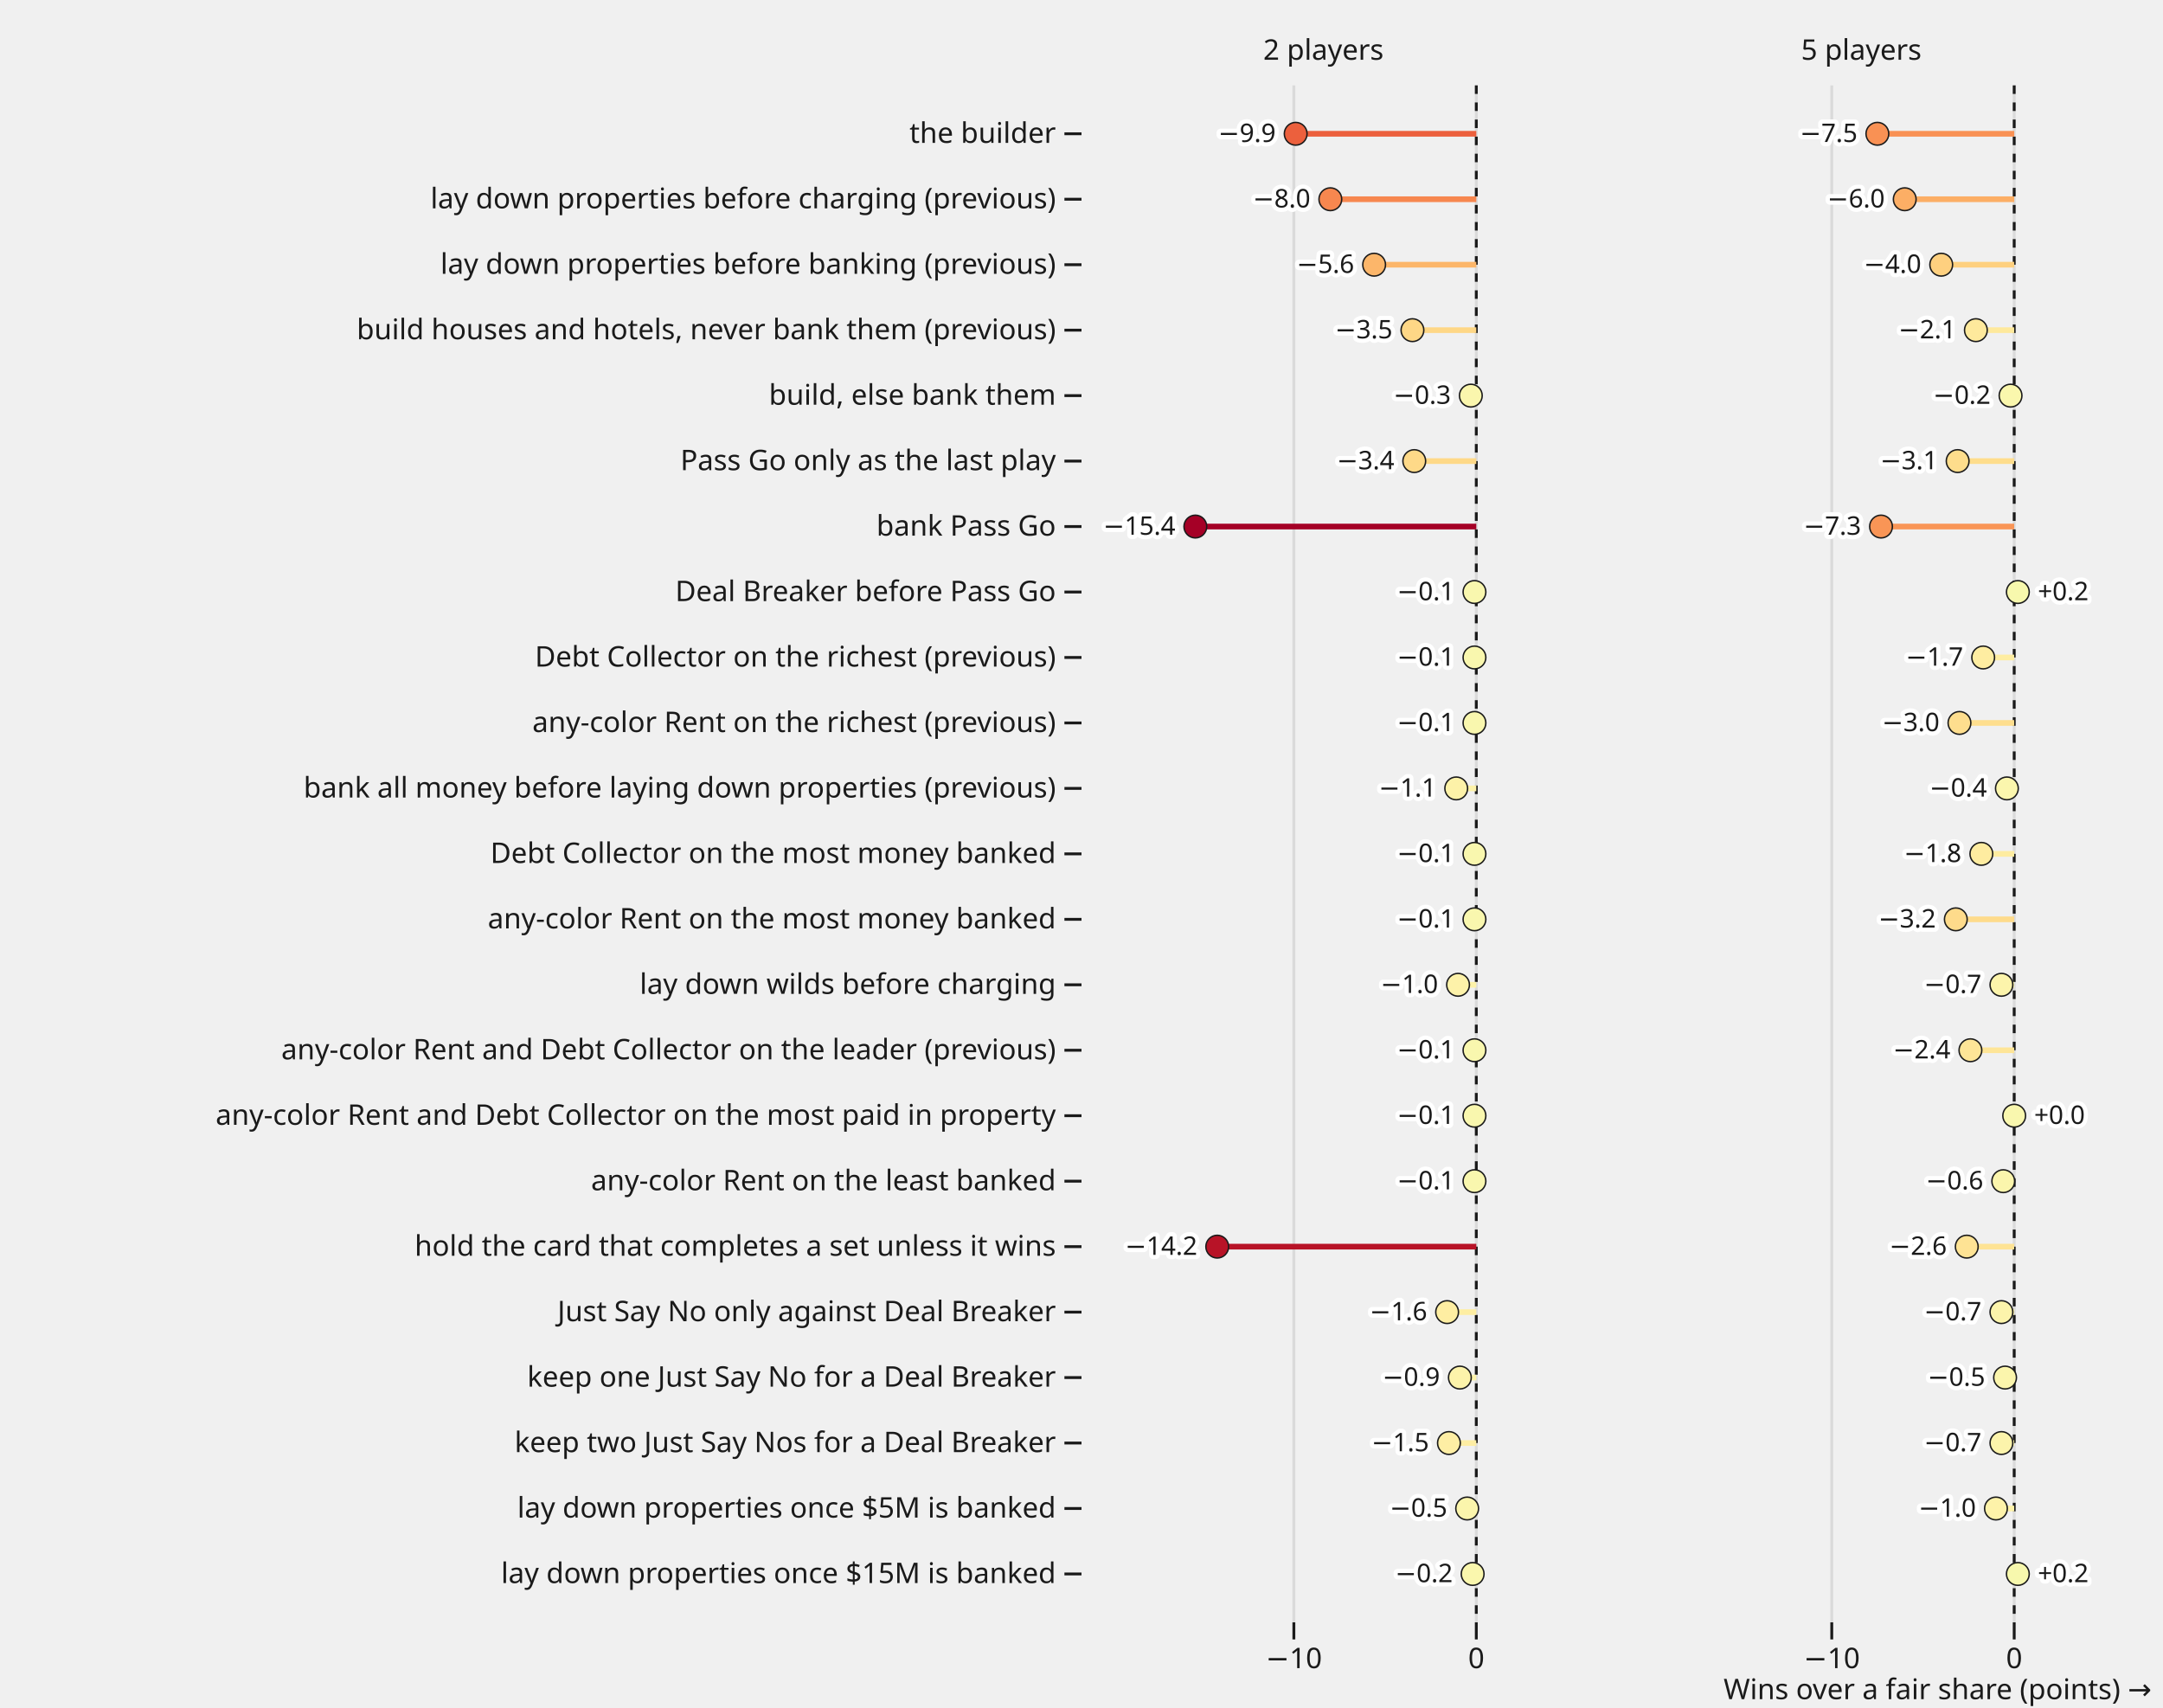
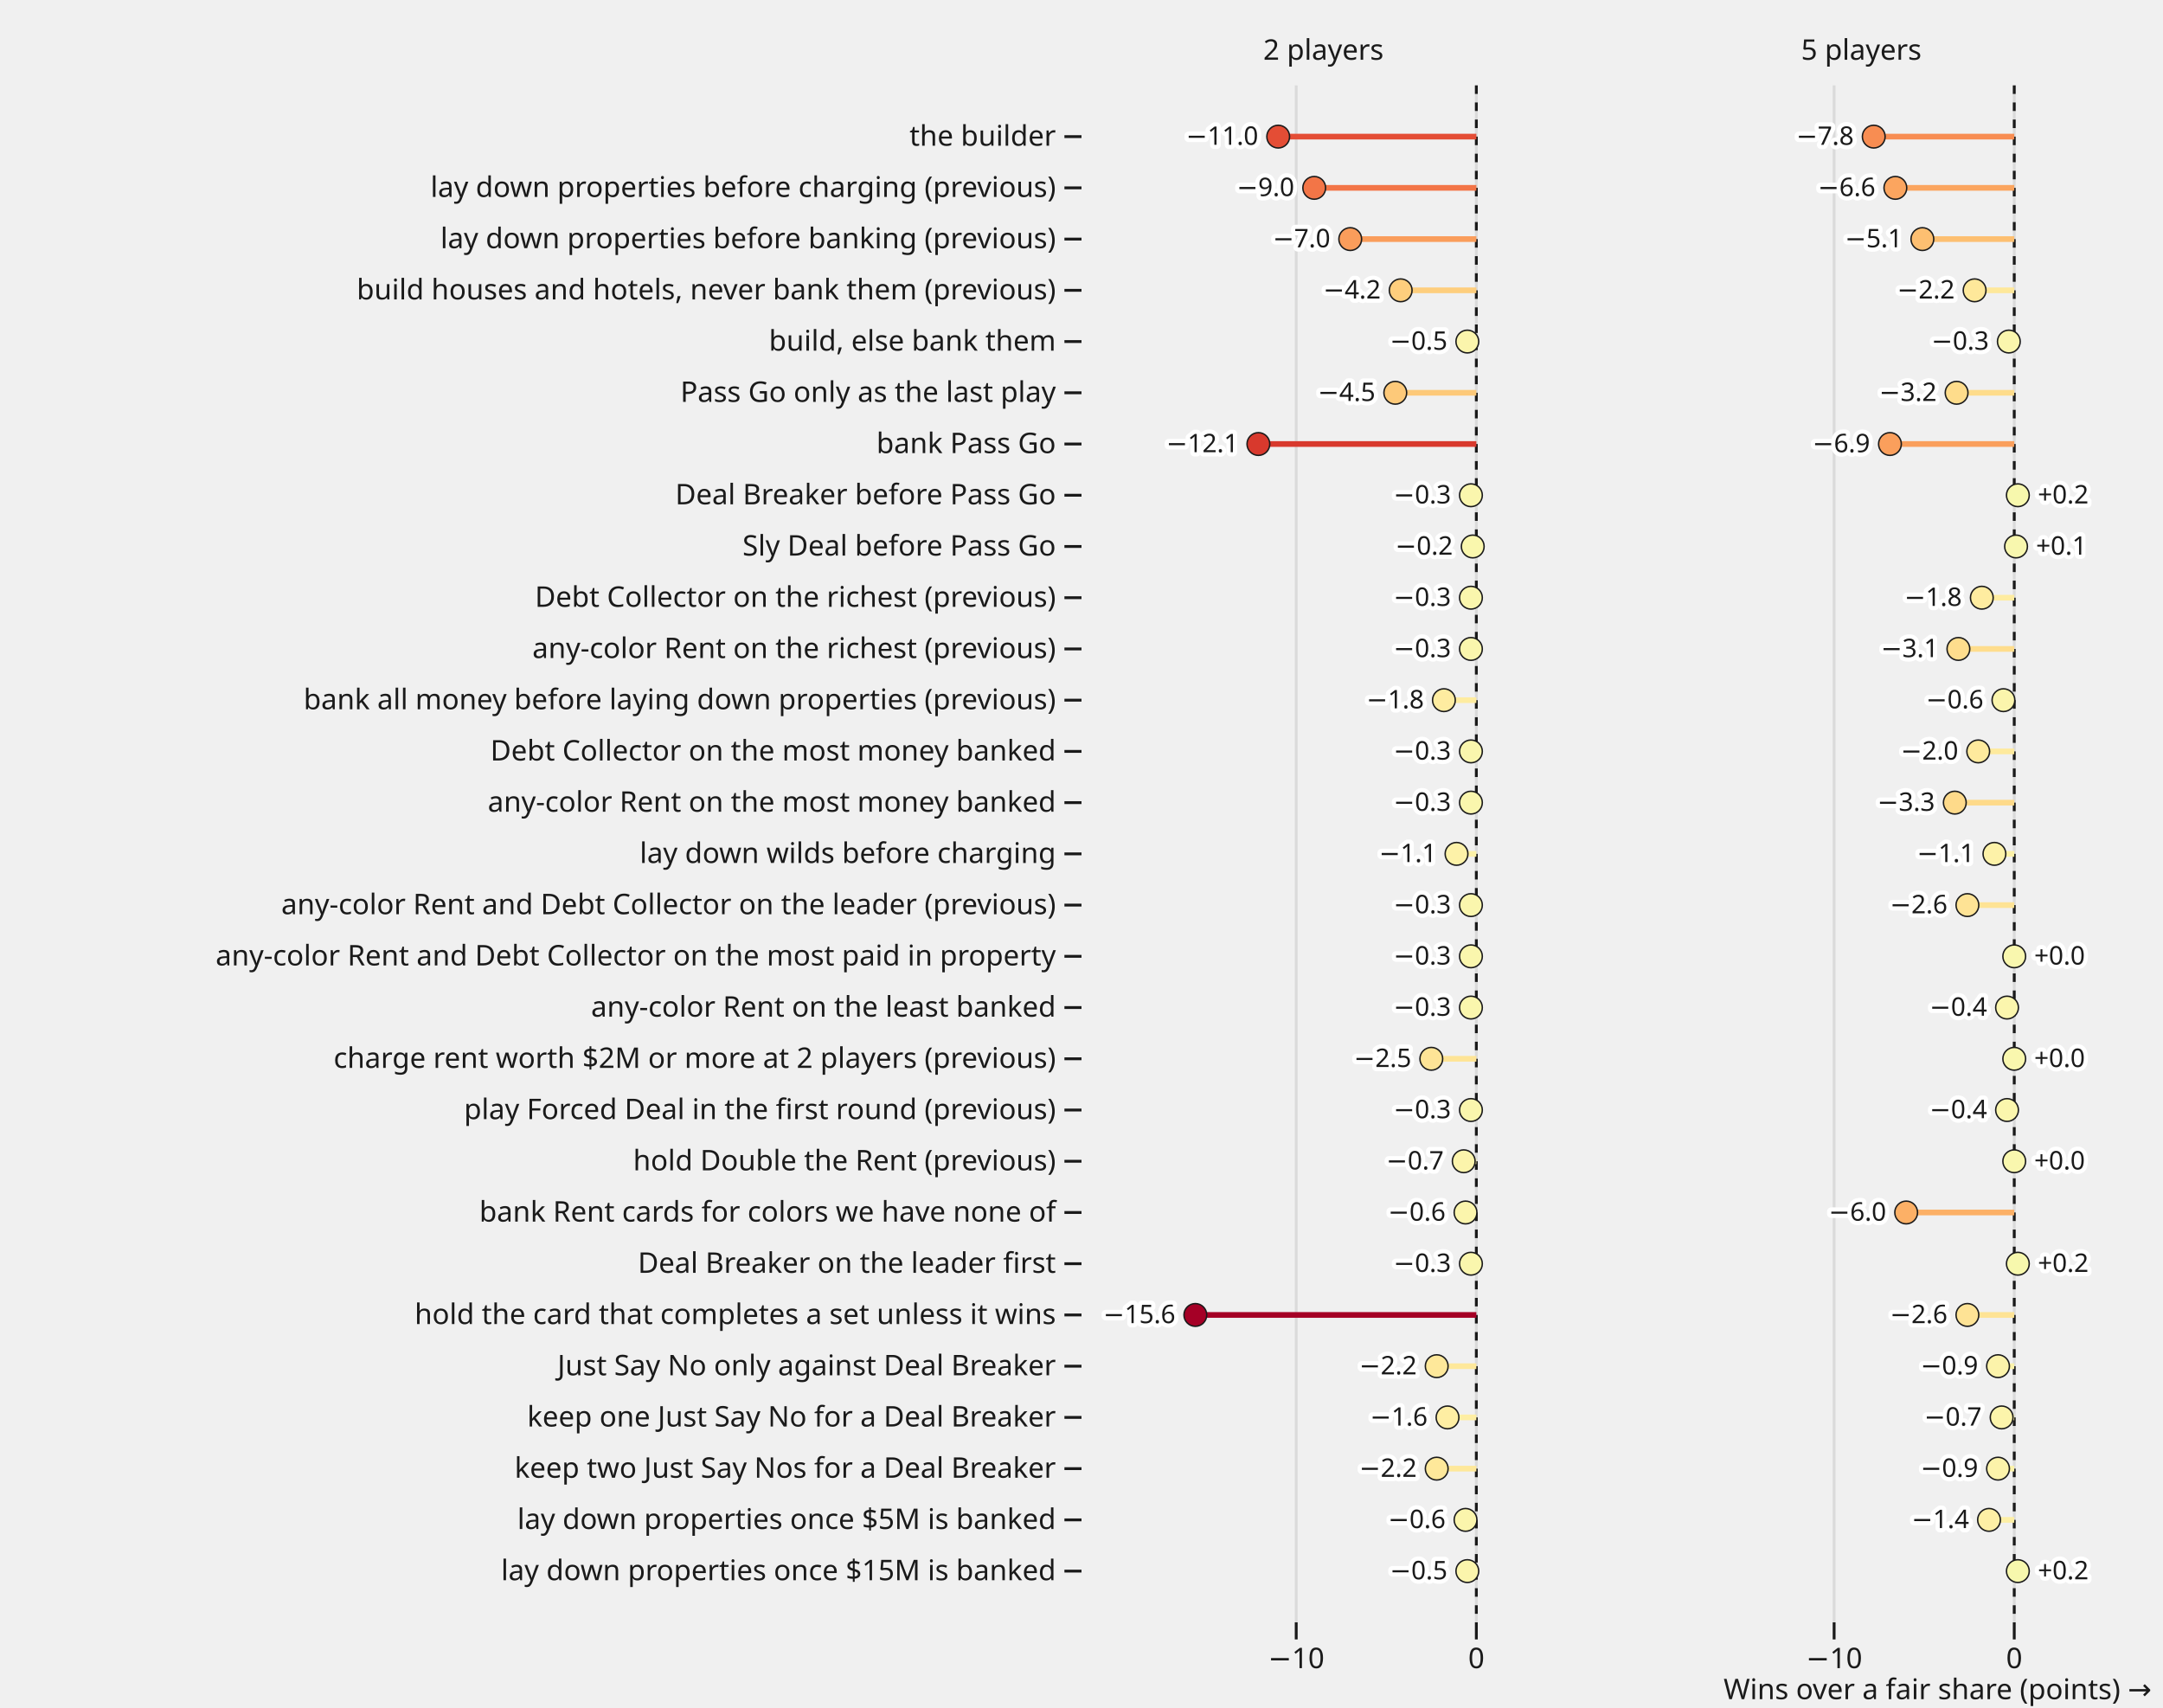
<svg xmlns="http://www.w3.org/2000/svg" class="plot-d6a7b5" fill="currentColor" font-family="system-ui, sans-serif" font-size="10" text-anchor="middle" width="760" height="600" viewBox="0 0 760 600" style="background: rgb(255, 255, 255); color: rgb(26, 26, 26);">
  <style>@media (prefers-color-scheme: dark) { :root { filter: invert(1) hue-rotate(180deg); background: none !important } }</style>
  <style>:where(.plot-d6a7b5) {
  --plot-background: white;
  display: block;
  height: auto;
  height: intrinsic;
  max-width: 100%;
}
:where(.plot-d6a7b5 text),
:where(.plot-d6a7b5 tspan) {
  white-space: pre;
}</style>
  <g aria-label="fx-axis tick label" transform="translate(0,-9)">
    <g transform="translate(0,0)">
      <text transform="translate(465,30)">2 players</text>
    </g>
    <g transform="translate(189,0)">
      <text transform="translate(465,30)">5 players</text>
    </g>
  </g>
  <g aria-label="y-axis tick" aria-hidden="true">
    <g fill="none" stroke="currentColor" transform="translate(0,0)">
-       <path transform="translate(380,47)" d="M0,0L-6,0" />
-       <path transform="translate(380,70)" d="M0,0L-6,0" />
-       <path transform="translate(380,93)" d="M0,0L-6,0" />
-       <path transform="translate(380,116)" d="M0,0L-6,0" />
-       <path transform="translate(380,139)" d="M0,0L-6,0" />
-       <path transform="translate(380,162)" d="M0,0L-6,0" />
-       <path transform="translate(380,185)" d="M0,0L-6,0" />
-       <path transform="translate(380,208)" d="M0,0L-6,0" />
-       <path transform="translate(380,231)" d="M0,0L-6,0" />
-       <path transform="translate(380,254)" d="M0,0L-6,0" />
-       <path transform="translate(380,277)" d="M0,0L-6,0" />
+       <path transform="translate(380,48)" d="M0,0L-6,0" />
+       <path transform="translate(380,66)" d="M0,0L-6,0" />
+       <path transform="translate(380,84)" d="M0,0L-6,0" />
+       <path transform="translate(380,102)" d="M0,0L-6,0" />
+       <path transform="translate(380,120)" d="M0,0L-6,0" />
+       <path transform="translate(380,138)" d="M0,0L-6,0" />
+       <path transform="translate(380,156)" d="M0,0L-6,0" />
+       <path transform="translate(380,174)" d="M0,0L-6,0" />
+       <path transform="translate(380,192)" d="M0,0L-6,0" />
+       <path transform="translate(380,210)" d="M0,0L-6,0" />
+       <path transform="translate(380,228)" d="M0,0L-6,0" />
+       <path transform="translate(380,246)" d="M0,0L-6,0" />
+       <path transform="translate(380,264)" d="M0,0L-6,0" />
+       <path transform="translate(380,282)" d="M0,0L-6,0" />
      <path transform="translate(380,300)" d="M0,0L-6,0" />
-       <path transform="translate(380,323)" d="M0,0L-6,0" />
-       <path transform="translate(380,346)" d="M0,0L-6,0" />
-       <path transform="translate(380,369)" d="M0,0L-6,0" />
-       <path transform="translate(380,392)" d="M0,0L-6,0" />
-       <path transform="translate(380,415)" d="M0,0L-6,0" />
-       <path transform="translate(380,438)" d="M0,0L-6,0" />
-       <path transform="translate(380,461)" d="M0,0L-6,0" />
-       <path transform="translate(380,484)" d="M0,0L-6,0" />
-       <path transform="translate(380,507)" d="M0,0L-6,0" />
-       <path transform="translate(380,530)" d="M0,0L-6,0" />
-       <path transform="translate(380,553)" d="M0,0L-6,0" />
+       <path transform="translate(380,318)" d="M0,0L-6,0" />
+       <path transform="translate(380,336)" d="M0,0L-6,0" />
+       <path transform="translate(380,354)" d="M0,0L-6,0" />
+       <path transform="translate(380,372)" d="M0,0L-6,0" />
+       <path transform="translate(380,390)" d="M0,0L-6,0" />
+       <path transform="translate(380,408)" d="M0,0L-6,0" />
+       <path transform="translate(380,426)" d="M0,0L-6,0" />
+       <path transform="translate(380,444)" d="M0,0L-6,0" />
+       <path transform="translate(380,462)" d="M0,0L-6,0" />
+       <path transform="translate(380,480)" d="M0,0L-6,0" />
+       <path transform="translate(380,498)" d="M0,0L-6,0" />
+       <path transform="translate(380,516)" d="M0,0L-6,0" />
+       <path transform="translate(380,534)" d="M0,0L-6,0" />
+       <path transform="translate(380,552)" d="M0,0L-6,0" />
    </g>
  </g>
  <g aria-label="y-axis tick label" transform="translate(-9,0)">
    <g text-anchor="end" transform="translate(0,0)">
-       <text y="0.32em" transform="translate(380,47)">the builder</text>
-       <text y="0.32em" transform="translate(380,70)">lay down properties before charging (previous)</text>
-       <text y="0.32em" transform="translate(380,93)">lay down properties before banking (previous)</text>
-       <text y="0.32em" transform="translate(380,116)">build houses and hotels, never bank them (previous)</text>
-       <text y="0.32em" transform="translate(380,139)">build, else bank them</text>
-       <text y="0.32em" transform="translate(380,162)">Pass Go only as the last play</text>
-       <text y="0.32em" transform="translate(380,185)">bank Pass Go</text>
-       <text y="0.32em" transform="translate(380,208)">Deal Breaker before Pass Go</text>
-       <text y="0.32em" transform="translate(380,231)">Debt Collector on the richest (previous)</text>
-       <text y="0.32em" transform="translate(380,254)">any-color Rent on the richest (previous)</text>
-       <text y="0.32em" transform="translate(380,277)">bank all money before laying down properties (previous)</text>
-       <text y="0.32em" transform="translate(380,300)">Debt Collector on the most money banked</text>
-       <text y="0.32em" transform="translate(380,323)">any-color Rent on the most money banked</text>
-       <text y="0.32em" transform="translate(380,346)">lay down wilds before charging</text>
-       <text y="0.32em" transform="translate(380,369)">any-color Rent and Debt Collector on the leader (previous)</text>
-       <text y="0.32em" transform="translate(380,392)">any-color Rent and Debt Collector on the most paid in property</text>
-       <text y="0.32em" transform="translate(380,415)">any-color Rent on the least banked</text>
-       <text y="0.32em" transform="translate(380,438)">hold the card that completes a set unless it wins</text>
-       <text y="0.32em" transform="translate(380,461)">Just Say No only against Deal Breaker</text>
-       <text y="0.32em" transform="translate(380,484)">keep one Just Say No for a Deal Breaker</text>
-       <text y="0.32em" transform="translate(380,507)">keep two Just Say Nos for a Deal Breaker</text>
-       <text y="0.32em" transform="translate(380,530)">lay down properties once $5M is banked</text>
-       <text y="0.32em" transform="translate(380,553)">lay down properties once $15M is banked</text>
+       <text y="0.32em" transform="translate(380,48)">the builder</text>
+       <text y="0.32em" transform="translate(380,66)">lay down properties before charging (previous)</text>
+       <text y="0.32em" transform="translate(380,84)">lay down properties before banking (previous)</text>
+       <text y="0.32em" transform="translate(380,102)">build houses and hotels, never bank them (previous)</text>
+       <text y="0.32em" transform="translate(380,120)">build, else bank them</text>
+       <text y="0.32em" transform="translate(380,138)">Pass Go only as the last play</text>
+       <text y="0.32em" transform="translate(380,156)">bank Pass Go</text>
+       <text y="0.32em" transform="translate(380,174)">Deal Breaker before Pass Go</text>
+       <text y="0.32em" transform="translate(380,192)">Sly Deal before Pass Go</text>
+       <text y="0.32em" transform="translate(380,210)">Debt Collector on the richest (previous)</text>
+       <text y="0.32em" transform="translate(380,228)">any-color Rent on the richest (previous)</text>
+       <text y="0.32em" transform="translate(380,246)">bank all money before laying down properties (previous)</text>
+       <text y="0.32em" transform="translate(380,264)">Debt Collector on the most money banked</text>
+       <text y="0.32em" transform="translate(380,282)">any-color Rent on the most money banked</text>
+       <text y="0.32em" transform="translate(380,300)">lay down wilds before charging</text>
+       <text y="0.32em" transform="translate(380,318)">any-color Rent and Debt Collector on the leader (previous)</text>
+       <text y="0.32em" transform="translate(380,336)">any-color Rent and Debt Collector on the most paid in property</text>
+       <text y="0.32em" transform="translate(380,354)">any-color Rent on the least banked</text>
+       <text y="0.32em" transform="translate(380,372)">charge rent worth $2M or more at 2 players (previous)</text>
+       <text y="0.32em" transform="translate(380,390)">play Forced Deal in the first round (previous)</text>
+       <text y="0.32em" transform="translate(380,408)">hold Double the Rent (previous)</text>
+       <text y="0.32em" transform="translate(380,426)">bank Rent cards for colors we have none of</text>
+       <text y="0.32em" transform="translate(380,444)">Deal Breaker on the leader first</text>
+       <text y="0.32em" transform="translate(380,462)">hold the card that completes a set unless it wins</text>
+       <text y="0.32em" transform="translate(380,480)">Just Say No only against Deal Breaker</text>
+       <text y="0.32em" transform="translate(380,498)">keep one Just Say No for a Deal Breaker</text>
+       <text y="0.32em" transform="translate(380,516)">keep two Just Say Nos for a Deal Breaker</text>
+       <text y="0.32em" transform="translate(380,534)">lay down properties once $5M is banked</text>
+       <text y="0.32em" transform="translate(380,552)">lay down properties once $15M is banked</text>
    </g>
  </g>
  <g aria-label="x-grid" aria-hidden="true">
    <g stroke="currentColor" stroke-opacity="0.1" transform="translate(0,0)">
-       <line x1="454.615" x2="454.615" y1="30" y2="570" />
-       <line x1="518.718" x2="518.718" y1="30" y2="570" />
+       <line x1="455.443" x2="455.443" y1="30" y2="570" />
+       <line x1="518.734" x2="518.734" y1="30" y2="570" />
    </g>
    <g stroke="currentColor" stroke-opacity="0.1" transform="translate(189,0)">
-       <line x1="454.615" x2="454.615" y1="30" y2="570" />
-       <line x1="518.718" x2="518.718" y1="30" y2="570" />
+       <line x1="455.443" x2="455.443" y1="30" y2="570" />
+       <line x1="518.734" x2="518.734" y1="30" y2="570" />
    </g>
  </g>
  <g aria-label="x-axis tick" aria-hidden="true">
    <g fill="none" stroke="currentColor" transform="translate(0,0)">
-       <path transform="translate(454.6154,570)" d="M0,0L0,6" />
-       <path transform="translate(518.7179,570)" d="M0,0L0,6" />
+       <path transform="translate(455.443,570)" d="M0,0L0,6" />
+       <path transform="translate(518.7342,570)" d="M0,0L0,6" />
    </g>
    <g fill="none" stroke="currentColor" transform="translate(189,0)">
-       <path transform="translate(454.6154,570)" d="M0,0L0,6" />
-       <path transform="translate(518.7179,570)" d="M0,0L0,6" />
+       <path transform="translate(455.443,570)" d="M0,0L0,6" />
+       <path transform="translate(518.7342,570)" d="M0,0L0,6" />
    </g>
  </g>
  <g aria-label="x-axis tick label" transform="translate(0,9)">
    <g font-variant="tabular-nums" transform="translate(0,0)">
-       <text y="0.71em" transform="translate(454.6154,570)">−10</text>
-       <text y="0.71em" transform="translate(518.7179,570)">0</text>
+       <text y="0.71em" transform="translate(455.443,570)">−10</text>
+       <text y="0.71em" transform="translate(518.7342,570)">0</text>
    </g>
    <g font-variant="tabular-nums" transform="translate(189,0)">
-       <text y="0.71em" transform="translate(454.6154,570)">−10</text>
-       <text y="0.71em" transform="translate(518.7179,570)">0</text>
+       <text y="0.71em" transform="translate(455.443,570)">−10</text>
+       <text y="0.71em" transform="translate(518.7342,570)">0</text>
    </g>
  </g>
  <g aria-label="x-axis label" text-anchor="end" transform="translate(17,27)">
    <text transform="translate(739,570)">Wins over a fair share (points) →</text>
  </g>
  <g aria-label="rule">
    <g stroke="#1a1a1a" stroke-dasharray="3,3" transform="translate(0,0)">
-       <line x1="518.718" x2="518.718" y1="30" y2="570" />
+       <line x1="518.734" x2="518.734" y1="30" y2="570" />
    </g>
    <g stroke="#1a1a1a" stroke-dasharray="3,3" transform="translate(189,0)">
-       <line x1="518.718" x2="518.718" y1="30" y2="570" />
+       <line x1="518.734" x2="518.734" y1="30" y2="570" />
    </g>
  </g>
  <g aria-label="rule">
    <g stroke-width="2" transform="translate(0,0)">
-       <line x1="518.718" x2="455.256" y1="47" y2="47" stroke="rgb(236, 96, 61)" />
-       <line x1="518.718" x2="467.436" y1="70" y2="70" stroke="rgb(247, 135, 79)" />
-       <line x1="518.718" x2="482.821" y1="93" y2="93" stroke="rgb(252, 182, 106)" />
-       <line x1="518.718" x2="496.282" y1="116" y2="116" stroke="rgb(254, 215, 134)" />
-       <line x1="518.718" x2="516.795" y1="139" y2="139" stroke="rgb(250, 246, 173)" />
-       <line x1="518.718" x2="496.923" y1="162" y2="162" stroke="rgb(254, 217, 136)" />
-       <line x1="518.718" x2="420" y1="185" y2="185" stroke="rgb(165, 0, 38)" />
-       <line x1="518.718" x2="518.077" y1="208" y2="208" stroke="rgb(249, 247, 174)" />
-       <line x1="518.718" x2="518.077" y1="231" y2="231" stroke="rgb(249, 247, 174)" />
-       <line x1="518.718" x2="518.077" y1="254" y2="254" stroke="rgb(249, 247, 174)" />
-       <line x1="518.718" x2="511.667" y1="277" y2="277" stroke="rgb(253, 242, 168)" />
-       <line x1="518.718" x2="518.077" y1="300" y2="300" stroke="rgb(249, 247, 174)" />
-       <line x1="518.718" x2="518.077" y1="323" y2="323" stroke="rgb(249, 247, 174)" />
-       <line x1="518.718" x2="512.308" y1="346" y2="346" stroke="rgb(253, 242, 169)" />
-       <line x1="518.718" x2="518.077" y1="369" y2="369" stroke="rgb(249, 247, 174)" />
-       <line x1="518.718" x2="518.077" y1="392" y2="392" stroke="rgb(249, 247, 174)" />
-       <line x1="518.718" x2="518.077" y1="415" y2="415" stroke="rgb(249, 247, 174)" />
-       <line x1="518.718" x2="427.692" y1="438" y2="438" stroke="rgb(184, 19, 39)" />
-       <line x1="518.718" x2="508.462" y1="461" y2="461" stroke="rgb(254, 238, 162)" />
-       <line x1="518.718" x2="512.949" y1="484" y2="484" stroke="rgb(252, 243, 170)" />
-       <line x1="518.718" x2="509.103" y1="507" y2="507" stroke="rgb(254, 238, 164)" />
-       <line x1="518.718" x2="515.513" y1="530" y2="530" stroke="rgb(251, 245, 172)" />
-       <line x1="518.718" x2="517.436" y1="553" y2="553" stroke="rgb(250, 247, 173)" />
+       <line x1="518.734" x2="449.114" y1="48" y2="48" stroke="rgb(228, 77, 53)" />
+       <line x1="518.734" x2="461.772" y1="66" y2="66" stroke="rgb(243, 117, 71)" />
+       <line x1="518.734" x2="474.43" y1="84" y2="84" stroke="rgb(250, 157, 91)" />
+       <line x1="518.734" x2="492.152" y1="102" y2="102" stroke="rgb(254, 206, 125)" />
+       <line x1="518.734" x2="515.57" y1="120" y2="120" stroke="rgb(251, 245, 172)" />
+       <line x1="518.734" x2="490.253" y1="138" y2="138" stroke="rgb(253, 201, 121)" />
+       <line x1="518.734" x2="442.152" y1="156" y2="156" stroke="rgb(216, 57, 45)" />
+       <line x1="518.734" x2="516.835" y1="174" y2="174" stroke="rgb(250, 246, 173)" />
+       <line x1="518.734" x2="517.468" y1="192" y2="192" stroke="rgb(250, 247, 173)" />
+       <line x1="518.734" x2="516.835" y1="210" y2="210" stroke="rgb(250, 246, 173)" />
+       <line x1="518.734" x2="516.835" y1="228" y2="228" stroke="rgb(250, 246, 173)" />
+       <line x1="518.734" x2="507.342" y1="246" y2="246" stroke="rgb(254, 236, 160)" />
+       <line x1="518.734" x2="516.835" y1="264" y2="264" stroke="rgb(250, 246, 173)" />
+       <line x1="518.734" x2="516.835" y1="282" y2="282" stroke="rgb(250, 246, 173)" />
+       <line x1="518.734" x2="511.772" y1="300" y2="300" stroke="rgb(253, 242, 168)" />
+       <line x1="518.734" x2="516.835" y1="318" y2="318" stroke="rgb(250, 246, 173)" />
+       <line x1="518.734" x2="516.835" y1="336" y2="336" stroke="rgb(250, 246, 173)" />
+       <line x1="518.734" x2="516.835" y1="354" y2="354" stroke="rgb(250, 246, 173)" />
+       <line x1="518.734" x2="502.911" y1="372" y2="372" stroke="rgb(254, 228, 150)" />
+       <line x1="518.734" x2="516.835" y1="390" y2="390" stroke="rgb(250, 246, 173)" />
+       <line x1="518.734" x2="514.304" y1="408" y2="408" stroke="rgb(252, 244, 171)" />
+       <line x1="518.734" x2="514.937" y1="426" y2="426" stroke="rgb(251, 245, 172)" />
+       <line x1="518.734" x2="516.835" y1="444" y2="444" stroke="rgb(250, 246, 173)" />
+       <line x1="518.734" x2="420" y1="462" y2="462" stroke="rgb(165, 0, 38)" />
+       <line x1="518.734" x2="504.81" y1="480" y2="480" stroke="rgb(254, 232, 154)" />
+       <line x1="518.734" x2="508.608" y1="498" y2="498" stroke="rgb(254, 238, 163)" />
+       <line x1="518.734" x2="504.81" y1="516" y2="516" stroke="rgb(254, 232, 154)" />
+       <line x1="518.734" x2="514.937" y1="534" y2="534" stroke="rgb(251, 245, 172)" />
+       <line x1="518.734" x2="515.57" y1="552" y2="552" stroke="rgb(251, 245, 172)" />
    </g>
    <g stroke-width="2" transform="translate(189,0)">
-       <line x1="518.718" x2="470.641" y1="47" y2="47" stroke="rgb(249, 145, 84)" />
-       <line x1="518.718" x2="480.256" y1="70" y2="70" stroke="rgb(252, 174, 101)" />
-       <line x1="518.718" x2="493.077" y1="93" y2="93" stroke="rgb(254, 208, 127)" />
-       <line x1="518.718" x2="505.256" y1="116" y2="116" stroke="rgb(254, 233, 156)" />
-       <line x1="518.718" x2="517.436" y1="139" y2="139" stroke="rgb(250, 247, 173)" />
-       <line x1="518.718" x2="498.846" y1="162" y2="162" stroke="rgb(254, 221, 140)" />
-       <line x1="518.718" x2="471.923" y1="185" y2="185" stroke="rgb(249, 149, 86)" />
-       <line x1="518.718" x2="520" y1="208" y2="208" stroke="rgb(247, 248, 173)" />
-       <line x1="518.718" x2="507.821" y1="231" y2="231" stroke="rgb(254, 237, 161)" />
-       <line x1="518.718" x2="499.487" y1="254" y2="254" stroke="rgb(254, 222, 142)" />
-       <line x1="518.718" x2="516.154" y1="277" y2="277" stroke="rgb(251, 246, 173)" />
-       <line x1="518.718" x2="507.179" y1="300" y2="300" stroke="rgb(254, 236, 160)" />
-       <line x1="518.718" x2="498.205" y1="323" y2="323" stroke="rgb(254, 219, 139)" />
-       <line x1="518.718" x2="514.231" y1="346" y2="346" stroke="rgb(252, 244, 171)" />
-       <line x1="518.718" x2="503.333" y1="369" y2="369" stroke="rgb(254, 229, 151)" />
-       <line x1="518.718" x2="518.718" y1="392" y2="392" stroke="rgb(249, 247, 174)" />
-       <line x1="518.718" x2="514.872" y1="415" y2="415" stroke="rgb(251, 245, 172)" />
-       <line x1="518.718" x2="502.051" y1="438" y2="438" stroke="rgb(254, 227, 148)" />
-       <line x1="518.718" x2="514.231" y1="461" y2="461" stroke="rgb(252, 244, 171)" />
-       <line x1="518.718" x2="515.513" y1="484" y2="484" stroke="rgb(251, 245, 172)" />
-       <line x1="518.718" x2="514.231" y1="507" y2="507" stroke="rgb(252, 244, 171)" />
-       <line x1="518.718" x2="512.308" y1="530" y2="530" stroke="rgb(253, 242, 169)" />
-       <line x1="518.718" x2="520" y1="553" y2="553" stroke="rgb(247, 248, 173)" />
+       <line x1="518.734" x2="469.367" y1="48" y2="48" stroke="rgb(248, 141, 82)" />
+       <line x1="518.734" x2="476.962" y1="66" y2="66" stroke="rgb(251, 165, 95)" />
+       <line x1="518.734" x2="486.456" y1="84" y2="84" stroke="rgb(253, 191, 113)" />
+       <line x1="518.734" x2="504.81" y1="102" y2="102" stroke="rgb(254, 232, 154)" />
+       <line x1="518.734" x2="516.835" y1="120" y2="120" stroke="rgb(250, 246, 173)" />
+       <line x1="518.734" x2="498.481" y1="138" y2="138" stroke="rgb(254, 220, 139)" />
+       <line x1="518.734" x2="475.063" y1="156" y2="156" stroke="rgb(250, 159, 92)" />
+       <line x1="518.734" x2="520" y1="174" y2="174" stroke="rgb(247, 248, 173)" />
+       <line x1="518.734" x2="519.367" y1="192" y2="192" stroke="rgb(248, 247, 174)" />
+       <line x1="518.734" x2="507.342" y1="210" y2="210" stroke="rgb(254, 236, 160)" />
+       <line x1="518.734" x2="499.114" y1="228" y2="228" stroke="rgb(254, 221, 141)" />
+       <line x1="518.734" x2="514.937" y1="246" y2="246" stroke="rgb(251, 245, 172)" />
+       <line x1="518.734" x2="506.076" y1="264" y2="264" stroke="rgb(254, 234, 157)" />
+       <line x1="518.734" x2="497.848" y1="282" y2="282" stroke="rgb(254, 218, 138)" />
+       <line x1="518.734" x2="511.772" y1="300" y2="300" stroke="rgb(253, 242, 168)" />
+       <line x1="518.734" x2="502.278" y1="318" y2="318" stroke="rgb(254, 227, 149)" />
+       <line x1="518.734" x2="518.734" y1="336" y2="336" stroke="rgb(249, 247, 174)" />
+       <line x1="518.734" x2="516.203" y1="354" y2="354" stroke="rgb(251, 246, 173)" />
+       <line x1="518.734" x2="518.734" y1="372" y2="372" stroke="rgb(249, 247, 174)" />
+       <line x1="518.734" x2="516.203" y1="390" y2="390" stroke="rgb(251, 246, 173)" />
+       <line x1="518.734" x2="518.734" y1="408" y2="408" stroke="rgb(249, 247, 174)" />
+       <line x1="518.734" x2="480.759" y1="426" y2="426" stroke="rgb(252, 176, 102)" />
+       <line x1="518.734" x2="520" y1="444" y2="444" stroke="rgb(247, 248, 173)" />
+       <line x1="518.734" x2="502.278" y1="462" y2="462" stroke="rgb(254, 227, 149)" />
+       <line x1="518.734" x2="513.038" y1="480" y2="480" stroke="rgb(252, 243, 170)" />
+       <line x1="518.734" x2="514.304" y1="498" y2="498" stroke="rgb(252, 244, 171)" />
+       <line x1="518.734" x2="513.038" y1="516" y2="516" stroke="rgb(252, 243, 170)" />
+       <line x1="518.734" x2="509.873" y1="534" y2="534" stroke="rgb(253, 239, 165)" />
+       <line x1="518.734" x2="520" y1="552" y2="552" stroke="rgb(247, 248, 173)" />
    </g>
  </g>
  <g aria-label="dot">
    <g stroke="#1a1a1a" stroke-width="0.5" transform="translate(0,0)">
-       <circle cx="455.256" cy="47" r="4" fill="rgb(236, 96, 61)" />
-       <circle cx="467.436" cy="70" r="4" fill="rgb(247, 135, 79)" />
-       <circle cx="482.821" cy="93" r="4" fill="rgb(252, 182, 106)" />
-       <circle cx="496.282" cy="116" r="4" fill="rgb(254, 215, 134)" />
-       <circle cx="516.795" cy="139" r="4" fill="rgb(250, 246, 173)" />
-       <circle cx="496.923" cy="162" r="4" fill="rgb(254, 217, 136)" />
-       <circle cx="420" cy="185" r="4" fill="rgb(165, 0, 38)" />
-       <circle cx="518.077" cy="208" r="4" fill="rgb(249, 247, 174)" />
-       <circle cx="518.077" cy="231" r="4" fill="rgb(249, 247, 174)" />
-       <circle cx="518.077" cy="254" r="4" fill="rgb(249, 247, 174)" />
-       <circle cx="511.667" cy="277" r="4" fill="rgb(253, 242, 168)" />
-       <circle cx="518.077" cy="300" r="4" fill="rgb(249, 247, 174)" />
-       <circle cx="518.077" cy="323" r="4" fill="rgb(249, 247, 174)" />
-       <circle cx="512.308" cy="346" r="4" fill="rgb(253, 242, 169)" />
-       <circle cx="518.077" cy="369" r="4" fill="rgb(249, 247, 174)" />
-       <circle cx="518.077" cy="392" r="4" fill="rgb(249, 247, 174)" />
-       <circle cx="518.077" cy="415" r="4" fill="rgb(249, 247, 174)" />
-       <circle cx="427.692" cy="438" r="4" fill="rgb(184, 19, 39)" />
-       <circle cx="508.462" cy="461" r="4" fill="rgb(254, 238, 162)" />
-       <circle cx="512.949" cy="484" r="4" fill="rgb(252, 243, 170)" />
-       <circle cx="509.103" cy="507" r="4" fill="rgb(254, 238, 164)" />
-       <circle cx="515.513" cy="530" r="4" fill="rgb(251, 245, 172)" />
-       <circle cx="517.436" cy="553" r="4" fill="rgb(250, 247, 173)" />
+       <circle cx="449.114" cy="48" r="4" fill="rgb(228, 77, 53)" />
+       <circle cx="461.772" cy="66" r="4" fill="rgb(243, 117, 71)" />
+       <circle cx="474.43" cy="84" r="4" fill="rgb(250, 157, 91)" />
+       <circle cx="492.152" cy="102" r="4" fill="rgb(254, 206, 125)" />
+       <circle cx="515.57" cy="120" r="4" fill="rgb(251, 245, 172)" />
+       <circle cx="490.253" cy="138" r="4" fill="rgb(253, 201, 121)" />
+       <circle cx="442.152" cy="156" r="4" fill="rgb(216, 57, 45)" />
+       <circle cx="516.835" cy="174" r="4" fill="rgb(250, 246, 173)" />
+       <circle cx="517.468" cy="192" r="4" fill="rgb(250, 247, 173)" />
+       <circle cx="516.835" cy="210" r="4" fill="rgb(250, 246, 173)" />
+       <circle cx="516.835" cy="228" r="4" fill="rgb(250, 246, 173)" />
+       <circle cx="507.342" cy="246" r="4" fill="rgb(254, 236, 160)" />
+       <circle cx="516.835" cy="264" r="4" fill="rgb(250, 246, 173)" />
+       <circle cx="516.835" cy="282" r="4" fill="rgb(250, 246, 173)" />
+       <circle cx="511.772" cy="300" r="4" fill="rgb(253, 242, 168)" />
+       <circle cx="516.835" cy="318" r="4" fill="rgb(250, 246, 173)" />
+       <circle cx="516.835" cy="336" r="4" fill="rgb(250, 246, 173)" />
+       <circle cx="516.835" cy="354" r="4" fill="rgb(250, 246, 173)" />
+       <circle cx="502.911" cy="372" r="4" fill="rgb(254, 228, 150)" />
+       <circle cx="516.835" cy="390" r="4" fill="rgb(250, 246, 173)" />
+       <circle cx="514.304" cy="408" r="4" fill="rgb(252, 244, 171)" />
+       <circle cx="514.937" cy="426" r="4" fill="rgb(251, 245, 172)" />
+       <circle cx="516.835" cy="444" r="4" fill="rgb(250, 246, 173)" />
+       <circle cx="420" cy="462" r="4" fill="rgb(165, 0, 38)" />
+       <circle cx="504.81" cy="480" r="4" fill="rgb(254, 232, 154)" />
+       <circle cx="508.608" cy="498" r="4" fill="rgb(254, 238, 163)" />
+       <circle cx="504.81" cy="516" r="4" fill="rgb(254, 232, 154)" />
+       <circle cx="514.937" cy="534" r="4" fill="rgb(251, 245, 172)" />
+       <circle cx="515.57" cy="552" r="4" fill="rgb(251, 245, 172)" />
    </g>
    <g stroke="#1a1a1a" stroke-width="0.5" transform="translate(189,0)">
-       <circle cx="470.641" cy="47" r="4" fill="rgb(249, 145, 84)" />
-       <circle cx="480.256" cy="70" r="4" fill="rgb(252, 174, 101)" />
-       <circle cx="493.077" cy="93" r="4" fill="rgb(254, 208, 127)" />
-       <circle cx="505.256" cy="116" r="4" fill="rgb(254, 233, 156)" />
-       <circle cx="517.436" cy="139" r="4" fill="rgb(250, 247, 173)" />
-       <circle cx="498.846" cy="162" r="4" fill="rgb(254, 221, 140)" />
-       <circle cx="471.923" cy="185" r="4" fill="rgb(249, 149, 86)" />
-       <circle cx="520" cy="208" r="4" fill="rgb(247, 248, 173)" />
-       <circle cx="507.821" cy="231" r="4" fill="rgb(254, 237, 161)" />
-       <circle cx="499.487" cy="254" r="4" fill="rgb(254, 222, 142)" />
-       <circle cx="516.154" cy="277" r="4" fill="rgb(251, 246, 173)" />
-       <circle cx="507.179" cy="300" r="4" fill="rgb(254, 236, 160)" />
-       <circle cx="498.205" cy="323" r="4" fill="rgb(254, 219, 139)" />
-       <circle cx="514.231" cy="346" r="4" fill="rgb(252, 244, 171)" />
-       <circle cx="503.333" cy="369" r="4" fill="rgb(254, 229, 151)" />
-       <circle cx="518.718" cy="392" r="4" fill="rgb(249, 247, 174)" />
-       <circle cx="514.872" cy="415" r="4" fill="rgb(251, 245, 172)" />
-       <circle cx="502.051" cy="438" r="4" fill="rgb(254, 227, 148)" />
-       <circle cx="514.231" cy="461" r="4" fill="rgb(252, 244, 171)" />
-       <circle cx="515.513" cy="484" r="4" fill="rgb(251, 245, 172)" />
-       <circle cx="514.231" cy="507" r="4" fill="rgb(252, 244, 171)" />
-       <circle cx="512.308" cy="530" r="4" fill="rgb(253, 242, 169)" />
-       <circle cx="520" cy="553" r="4" fill="rgb(247, 248, 173)" />
+       <circle cx="469.367" cy="48" r="4" fill="rgb(248, 141, 82)" />
+       <circle cx="476.962" cy="66" r="4" fill="rgb(251, 165, 95)" />
+       <circle cx="486.456" cy="84" r="4" fill="rgb(253, 191, 113)" />
+       <circle cx="504.81" cy="102" r="4" fill="rgb(254, 232, 154)" />
+       <circle cx="516.835" cy="120" r="4" fill="rgb(250, 246, 173)" />
+       <circle cx="498.481" cy="138" r="4" fill="rgb(254, 220, 139)" />
+       <circle cx="475.063" cy="156" r="4" fill="rgb(250, 159, 92)" />
+       <circle cx="520" cy="174" r="4" fill="rgb(247, 248, 173)" />
+       <circle cx="519.367" cy="192" r="4" fill="rgb(248, 247, 174)" />
+       <circle cx="507.342" cy="210" r="4" fill="rgb(254, 236, 160)" />
+       <circle cx="499.114" cy="228" r="4" fill="rgb(254, 221, 141)" />
+       <circle cx="514.937" cy="246" r="4" fill="rgb(251, 245, 172)" />
+       <circle cx="506.076" cy="264" r="4" fill="rgb(254, 234, 157)" />
+       <circle cx="497.848" cy="282" r="4" fill="rgb(254, 218, 138)" />
+       <circle cx="511.772" cy="300" r="4" fill="rgb(253, 242, 168)" />
+       <circle cx="502.278" cy="318" r="4" fill="rgb(254, 227, 149)" />
+       <circle cx="518.734" cy="336" r="4" fill="rgb(249, 247, 174)" />
+       <circle cx="516.203" cy="354" r="4" fill="rgb(251, 246, 173)" />
+       <circle cx="518.734" cy="372" r="4" fill="rgb(249, 247, 174)" />
+       <circle cx="516.203" cy="390" r="4" fill="rgb(251, 246, 173)" />
+       <circle cx="518.734" cy="408" r="4" fill="rgb(249, 247, 174)" />
+       <circle cx="480.759" cy="426" r="4" fill="rgb(252, 176, 102)" />
+       <circle cx="520" cy="444" r="4" fill="rgb(247, 248, 173)" />
+       <circle cx="502.278" cy="462" r="4" fill="rgb(254, 227, 149)" />
+       <circle cx="513.038" cy="480" r="4" fill="rgb(252, 243, 170)" />
+       <circle cx="514.304" cy="498" r="4" fill="rgb(252, 244, 171)" />
+       <circle cx="513.038" cy="516" r="4" fill="rgb(252, 243, 170)" />
+       <circle cx="509.873" cy="534" r="4" fill="rgb(253, 239, 165)" />
+       <circle cx="520" cy="552" r="4" fill="rgb(247, 248, 173)" />
    </g>
  </g>
  <g aria-label="text" transform="translate(7,0)">
    <g stroke="#ffffff" stroke-width="3" stroke-linejoin="round" paint-order="stroke" text-anchor="start" font-size="9" transform="translate(189,0)">
-       <text y="0.32em" transform="translate(520,208)">+0.2</text>
-       <text y="0.32em" transform="translate(518.7179,392)">+0.0</text>
-       <text y="0.32em" transform="translate(520,553)">+0.2</text>
+       <text y="0.32em" transform="translate(520,174)">+0.2</text>
+       <text y="0.32em" transform="translate(519.3671,192)">+0.1</text>
+       <text y="0.32em" transform="translate(518.7342,336)">+0.0</text>
+       <text y="0.32em" transform="translate(518.7342,372)">+0.0</text>
+       <text y="0.32em" transform="translate(518.7342,408)">+0.0</text>
+       <text y="0.32em" transform="translate(520,444)">+0.2</text>
+       <text y="0.32em" transform="translate(520,552)">+0.2</text>
    </g>
  </g>
  <g aria-label="text" transform="translate(-7,0)">
    <g stroke="#ffffff" stroke-width="3" stroke-linejoin="round" paint-order="stroke" text-anchor="end" font-size="9" transform="translate(0,0)">
-       <text y="0.32em" transform="translate(455.2564,47)">−9.9</text>
-       <text y="0.32em" transform="translate(467.4359,70)">−8.0</text>
-       <text y="0.32em" transform="translate(482.8205,93)">−5.6</text>
-       <text y="0.32em" transform="translate(496.2821,116)">−3.5</text>
-       <text y="0.32em" transform="translate(516.7949,139)">−0.3</text>
-       <text y="0.32em" transform="translate(496.9231,162)">−3.4</text>
-       <text y="0.32em" transform="translate(420,185)">−15.4</text>
-       <text y="0.32em" transform="translate(518.0769,208)">−0.1</text>
-       <text y="0.32em" transform="translate(518.0769,231)">−0.1</text>
-       <text y="0.32em" transform="translate(518.0769,254)">−0.1</text>
-       <text y="0.32em" transform="translate(511.6667,277)">−1.1</text>
-       <text y="0.32em" transform="translate(518.0769,300)">−0.1</text>
-       <text y="0.32em" transform="translate(518.0769,323)">−0.1</text>
-       <text y="0.32em" transform="translate(512.3077,346)">−1.0</text>
-       <text y="0.32em" transform="translate(518.0769,369)">−0.1</text>
-       <text y="0.32em" transform="translate(518.0769,392)">−0.1</text>
-       <text y="0.32em" transform="translate(518.0769,415)">−0.1</text>
-       <text y="0.32em" transform="translate(427.6923,438)">−14.2</text>
-       <text y="0.32em" transform="translate(508.4615,461)">−1.6</text>
-       <text y="0.32em" transform="translate(512.9487,484)">−0.9</text>
-       <text y="0.32em" transform="translate(509.1026,507)">−1.5</text>
-       <text y="0.32em" transform="translate(515.5128,530)">−0.5</text>
-       <text y="0.32em" transform="translate(517.4359,553)">−0.2</text>
+       <text y="0.32em" transform="translate(449.1139,48)">−11.0</text>
+       <text y="0.32em" transform="translate(461.7722,66)">−9.0</text>
+       <text y="0.32em" transform="translate(474.4304,84)">−7.0</text>
+       <text y="0.32em" transform="translate(492.1519,102)">−4.2</text>
+       <text y="0.32em" transform="translate(515.5696,120)">−0.5</text>
+       <text y="0.32em" transform="translate(490.2532,138)">−4.5</text>
+       <text y="0.32em" transform="translate(442.1519,156)">−12.1</text>
+       <text y="0.32em" transform="translate(516.8354,174)">−0.3</text>
+       <text y="0.32em" transform="translate(517.4684,192)">−0.2</text>
+       <text y="0.32em" transform="translate(516.8354,210)">−0.3</text>
+       <text y="0.32em" transform="translate(516.8354,228)">−0.3</text>
+       <text y="0.32em" transform="translate(507.3418,246)">−1.8</text>
+       <text y="0.32em" transform="translate(516.8354,264)">−0.3</text>
+       <text y="0.32em" transform="translate(516.8354,282)">−0.3</text>
+       <text y="0.32em" transform="translate(511.7722,300)">−1.1</text>
+       <text y="0.32em" transform="translate(516.8354,318)">−0.3</text>
+       <text y="0.32em" transform="translate(516.8354,336)">−0.3</text>
+       <text y="0.32em" transform="translate(516.8354,354)">−0.3</text>
+       <text y="0.32em" transform="translate(502.9114,372)">−2.5</text>
+       <text y="0.32em" transform="translate(516.8354,390)">−0.3</text>
+       <text y="0.32em" transform="translate(514.3038,408)">−0.7</text>
+       <text y="0.32em" transform="translate(514.9367,426)">−0.6</text>
+       <text y="0.32em" transform="translate(516.8354,444)">−0.3</text>
+       <text y="0.32em" transform="translate(420,462)">−15.6</text>
+       <text y="0.32em" transform="translate(504.8101,480)">−2.2</text>
+       <text y="0.32em" transform="translate(508.6076,498)">−1.6</text>
+       <text y="0.32em" transform="translate(504.8101,516)">−2.2</text>
+       <text y="0.32em" transform="translate(514.9367,534)">−0.6</text>
+       <text y="0.32em" transform="translate(515.5696,552)">−0.5</text>
    </g>
    <g stroke="#ffffff" stroke-width="3" stroke-linejoin="round" paint-order="stroke" text-anchor="end" font-size="9" transform="translate(189,0)">
-       <text y="0.32em" transform="translate(470.641,47)">−7.5</text>
-       <text y="0.32em" transform="translate(480.2564,70)">−6.0</text>
-       <text y="0.32em" transform="translate(493.0769,93)">−4.0</text>
-       <text y="0.32em" transform="translate(505.2564,116)">−2.1</text>
-       <text y="0.32em" transform="translate(517.4359,139)">−0.2</text>
-       <text y="0.32em" transform="translate(498.8462,162)">−3.1</text>
-       <text y="0.32em" transform="translate(471.9231,185)">−7.3</text>
-       <text y="0.32em" transform="translate(507.8205,231)">−1.7</text>
-       <text y="0.32em" transform="translate(499.4872,254)">−3.0</text>
-       <text y="0.32em" transform="translate(516.1538,277)">−0.4</text>
-       <text y="0.32em" transform="translate(507.1795,300)">−1.8</text>
-       <text y="0.32em" transform="translate(498.2051,323)">−3.2</text>
-       <text y="0.32em" transform="translate(514.2308,346)">−0.7</text>
-       <text y="0.32em" transform="translate(503.3333,369)">−2.4</text>
-       <text y="0.32em" transform="translate(514.8718,415)">−0.6</text>
-       <text y="0.32em" transform="translate(502.0513,438)">−2.6</text>
-       <text y="0.32em" transform="translate(514.2308,461)">−0.7</text>
-       <text y="0.32em" transform="translate(515.5128,484)">−0.5</text>
-       <text y="0.32em" transform="translate(514.2308,507)">−0.7</text>
-       <text y="0.32em" transform="translate(512.3077,530)">−1.0</text>
+       <text y="0.32em" transform="translate(469.3671,48)">−7.8</text>
+       <text y="0.32em" transform="translate(476.962,66)">−6.6</text>
+       <text y="0.32em" transform="translate(486.4557,84)">−5.1</text>
+       <text y="0.32em" transform="translate(504.8101,102)">−2.2</text>
+       <text y="0.32em" transform="translate(516.8354,120)">−0.3</text>
+       <text y="0.32em" transform="translate(498.481,138)">−3.2</text>
+       <text y="0.32em" transform="translate(475.0633,156)">−6.9</text>
+       <text y="0.32em" transform="translate(507.3418,210)">−1.8</text>
+       <text y="0.32em" transform="translate(499.1139,228)">−3.1</text>
+       <text y="0.32em" transform="translate(514.9367,246)">−0.6</text>
+       <text y="0.32em" transform="translate(506.0759,264)">−2.0</text>
+       <text y="0.32em" transform="translate(497.8481,282)">−3.3</text>
+       <text y="0.32em" transform="translate(511.7722,300)">−1.1</text>
+       <text y="0.32em" transform="translate(502.2785,318)">−2.6</text>
+       <text y="0.32em" transform="translate(516.2025,354)">−0.4</text>
+       <text y="0.32em" transform="translate(516.2025,390)">−0.4</text>
+       <text y="0.32em" transform="translate(480.7595,426)">−6.0</text>
+       <text y="0.32em" transform="translate(502.2785,462)">−2.6</text>
+       <text y="0.32em" transform="translate(513.038,480)">−0.9</text>
+       <text y="0.32em" transform="translate(514.3038,498)">−0.7</text>
+       <text y="0.32em" transform="translate(513.038,516)">−0.9</text>
+       <text y="0.32em" transform="translate(509.8734,534)">−1.4</text>
    </g>
  </g>
</svg>
